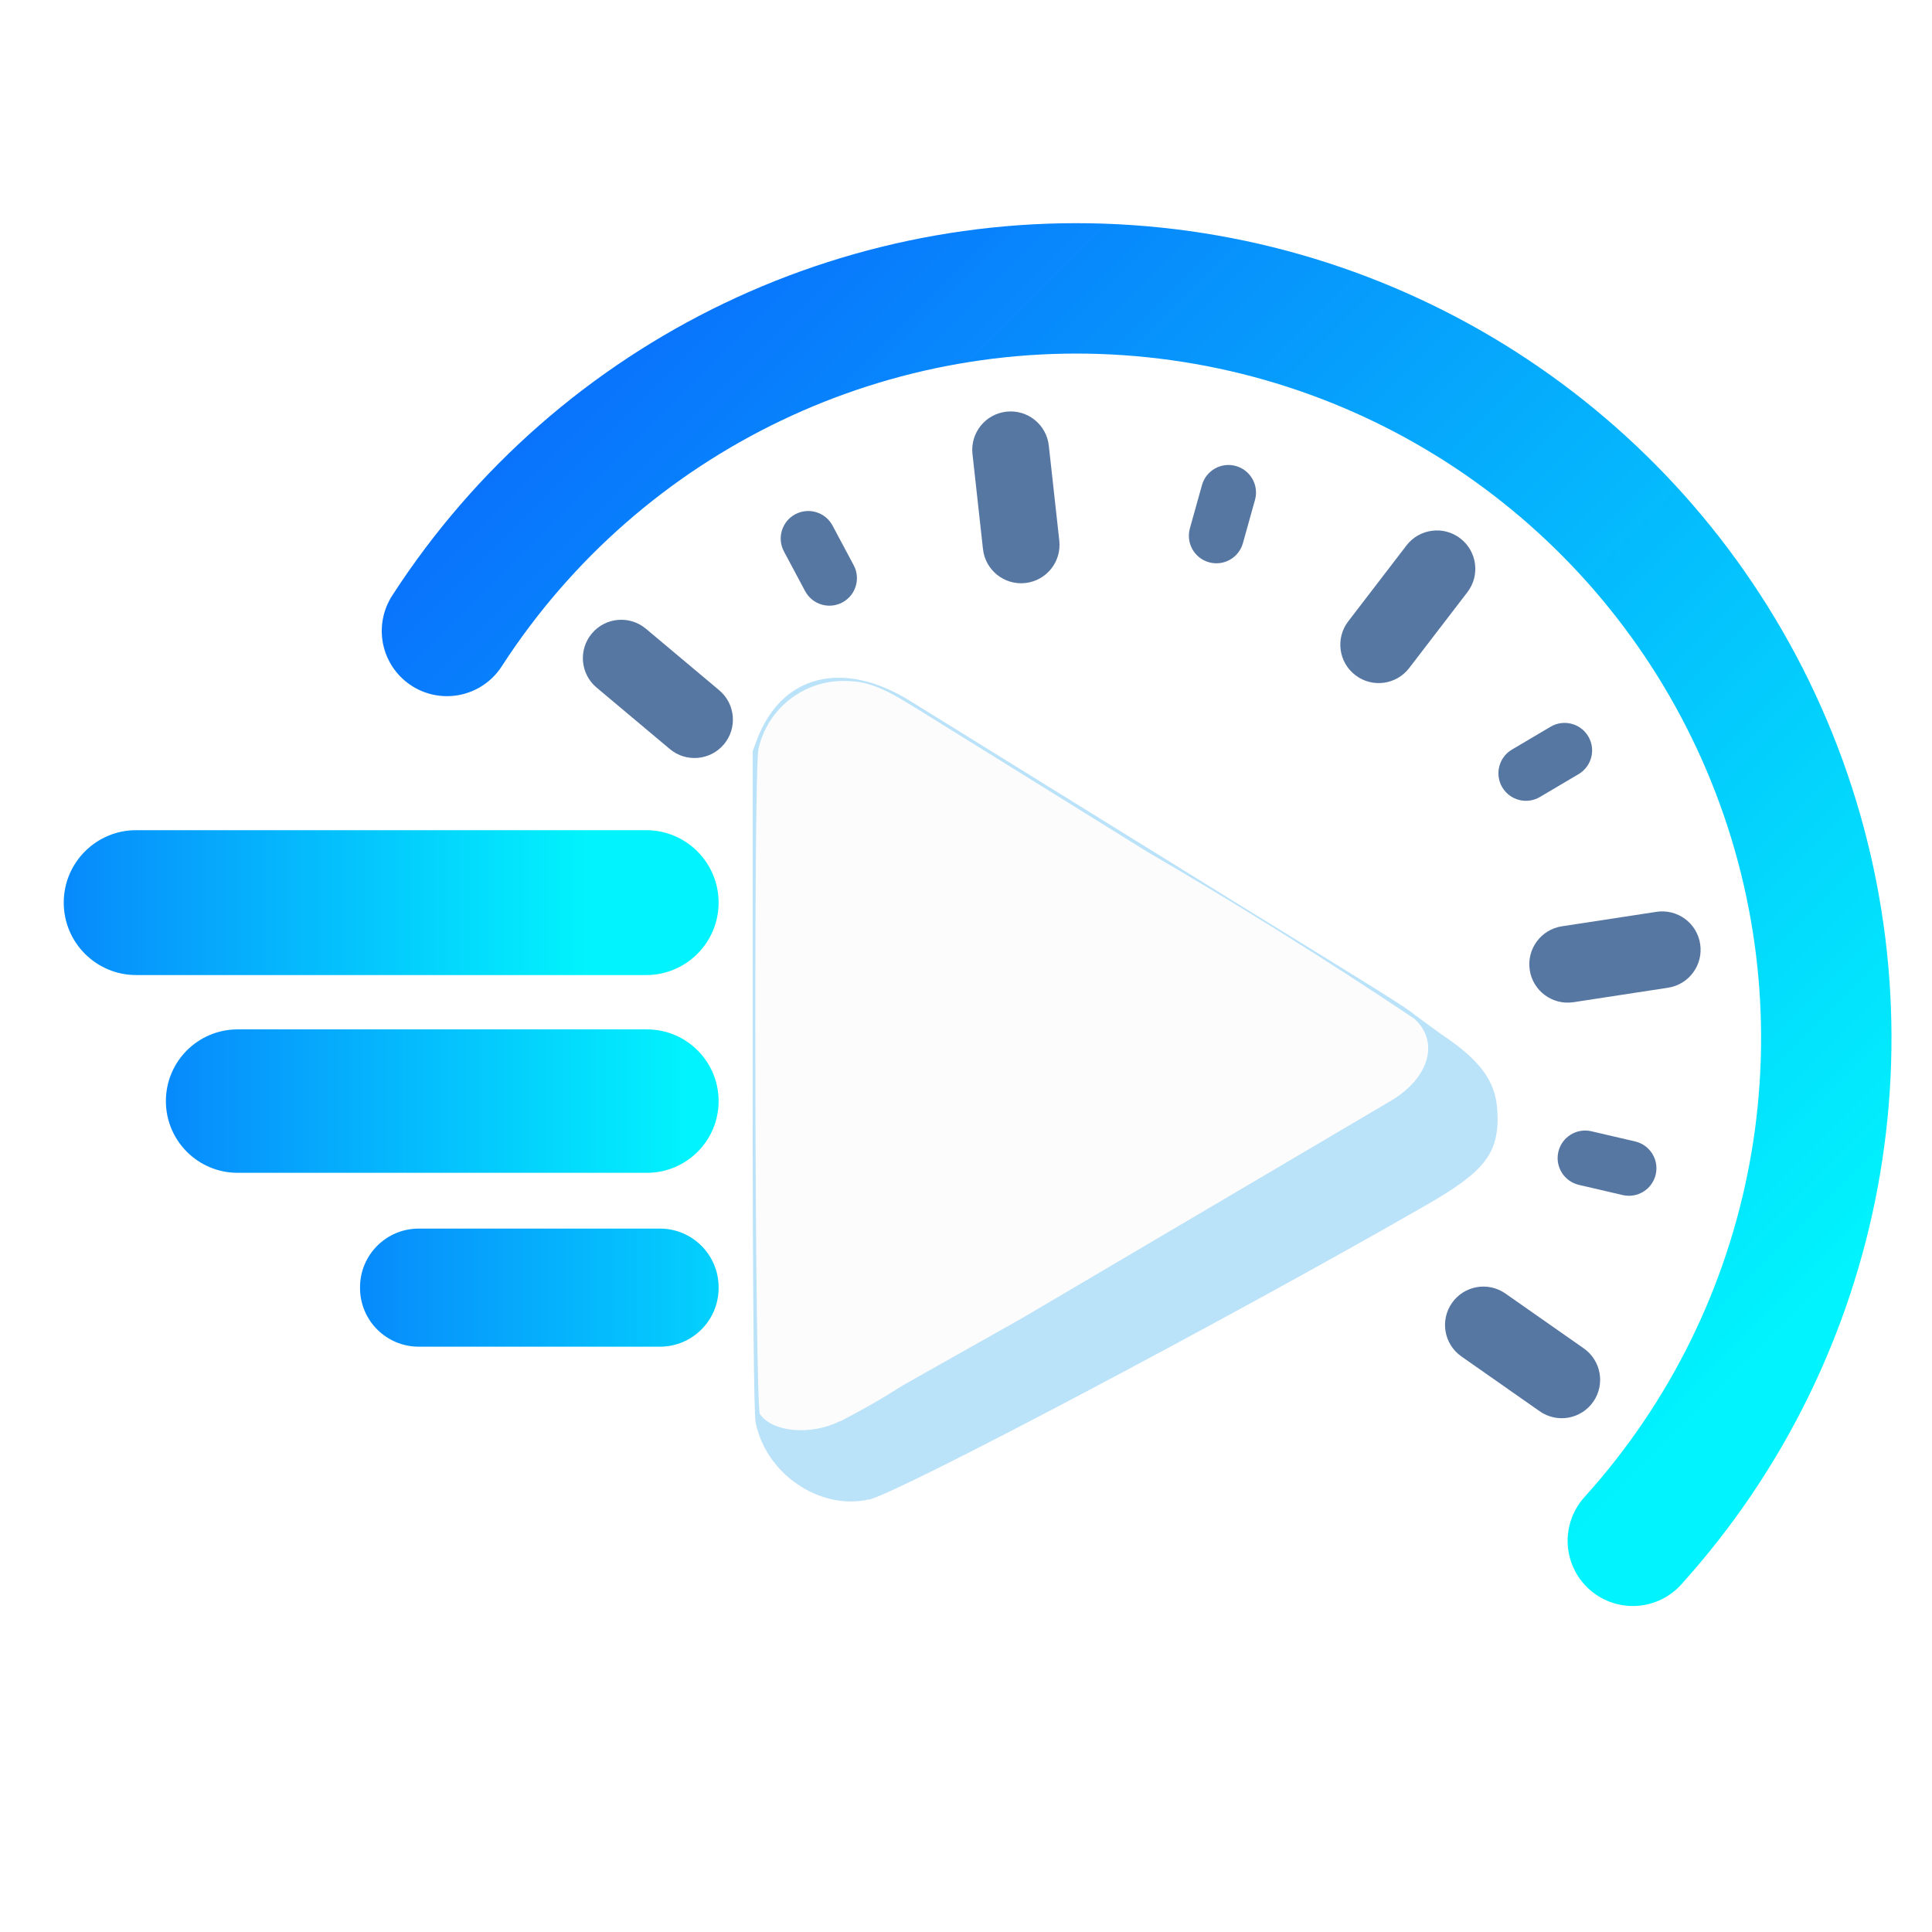
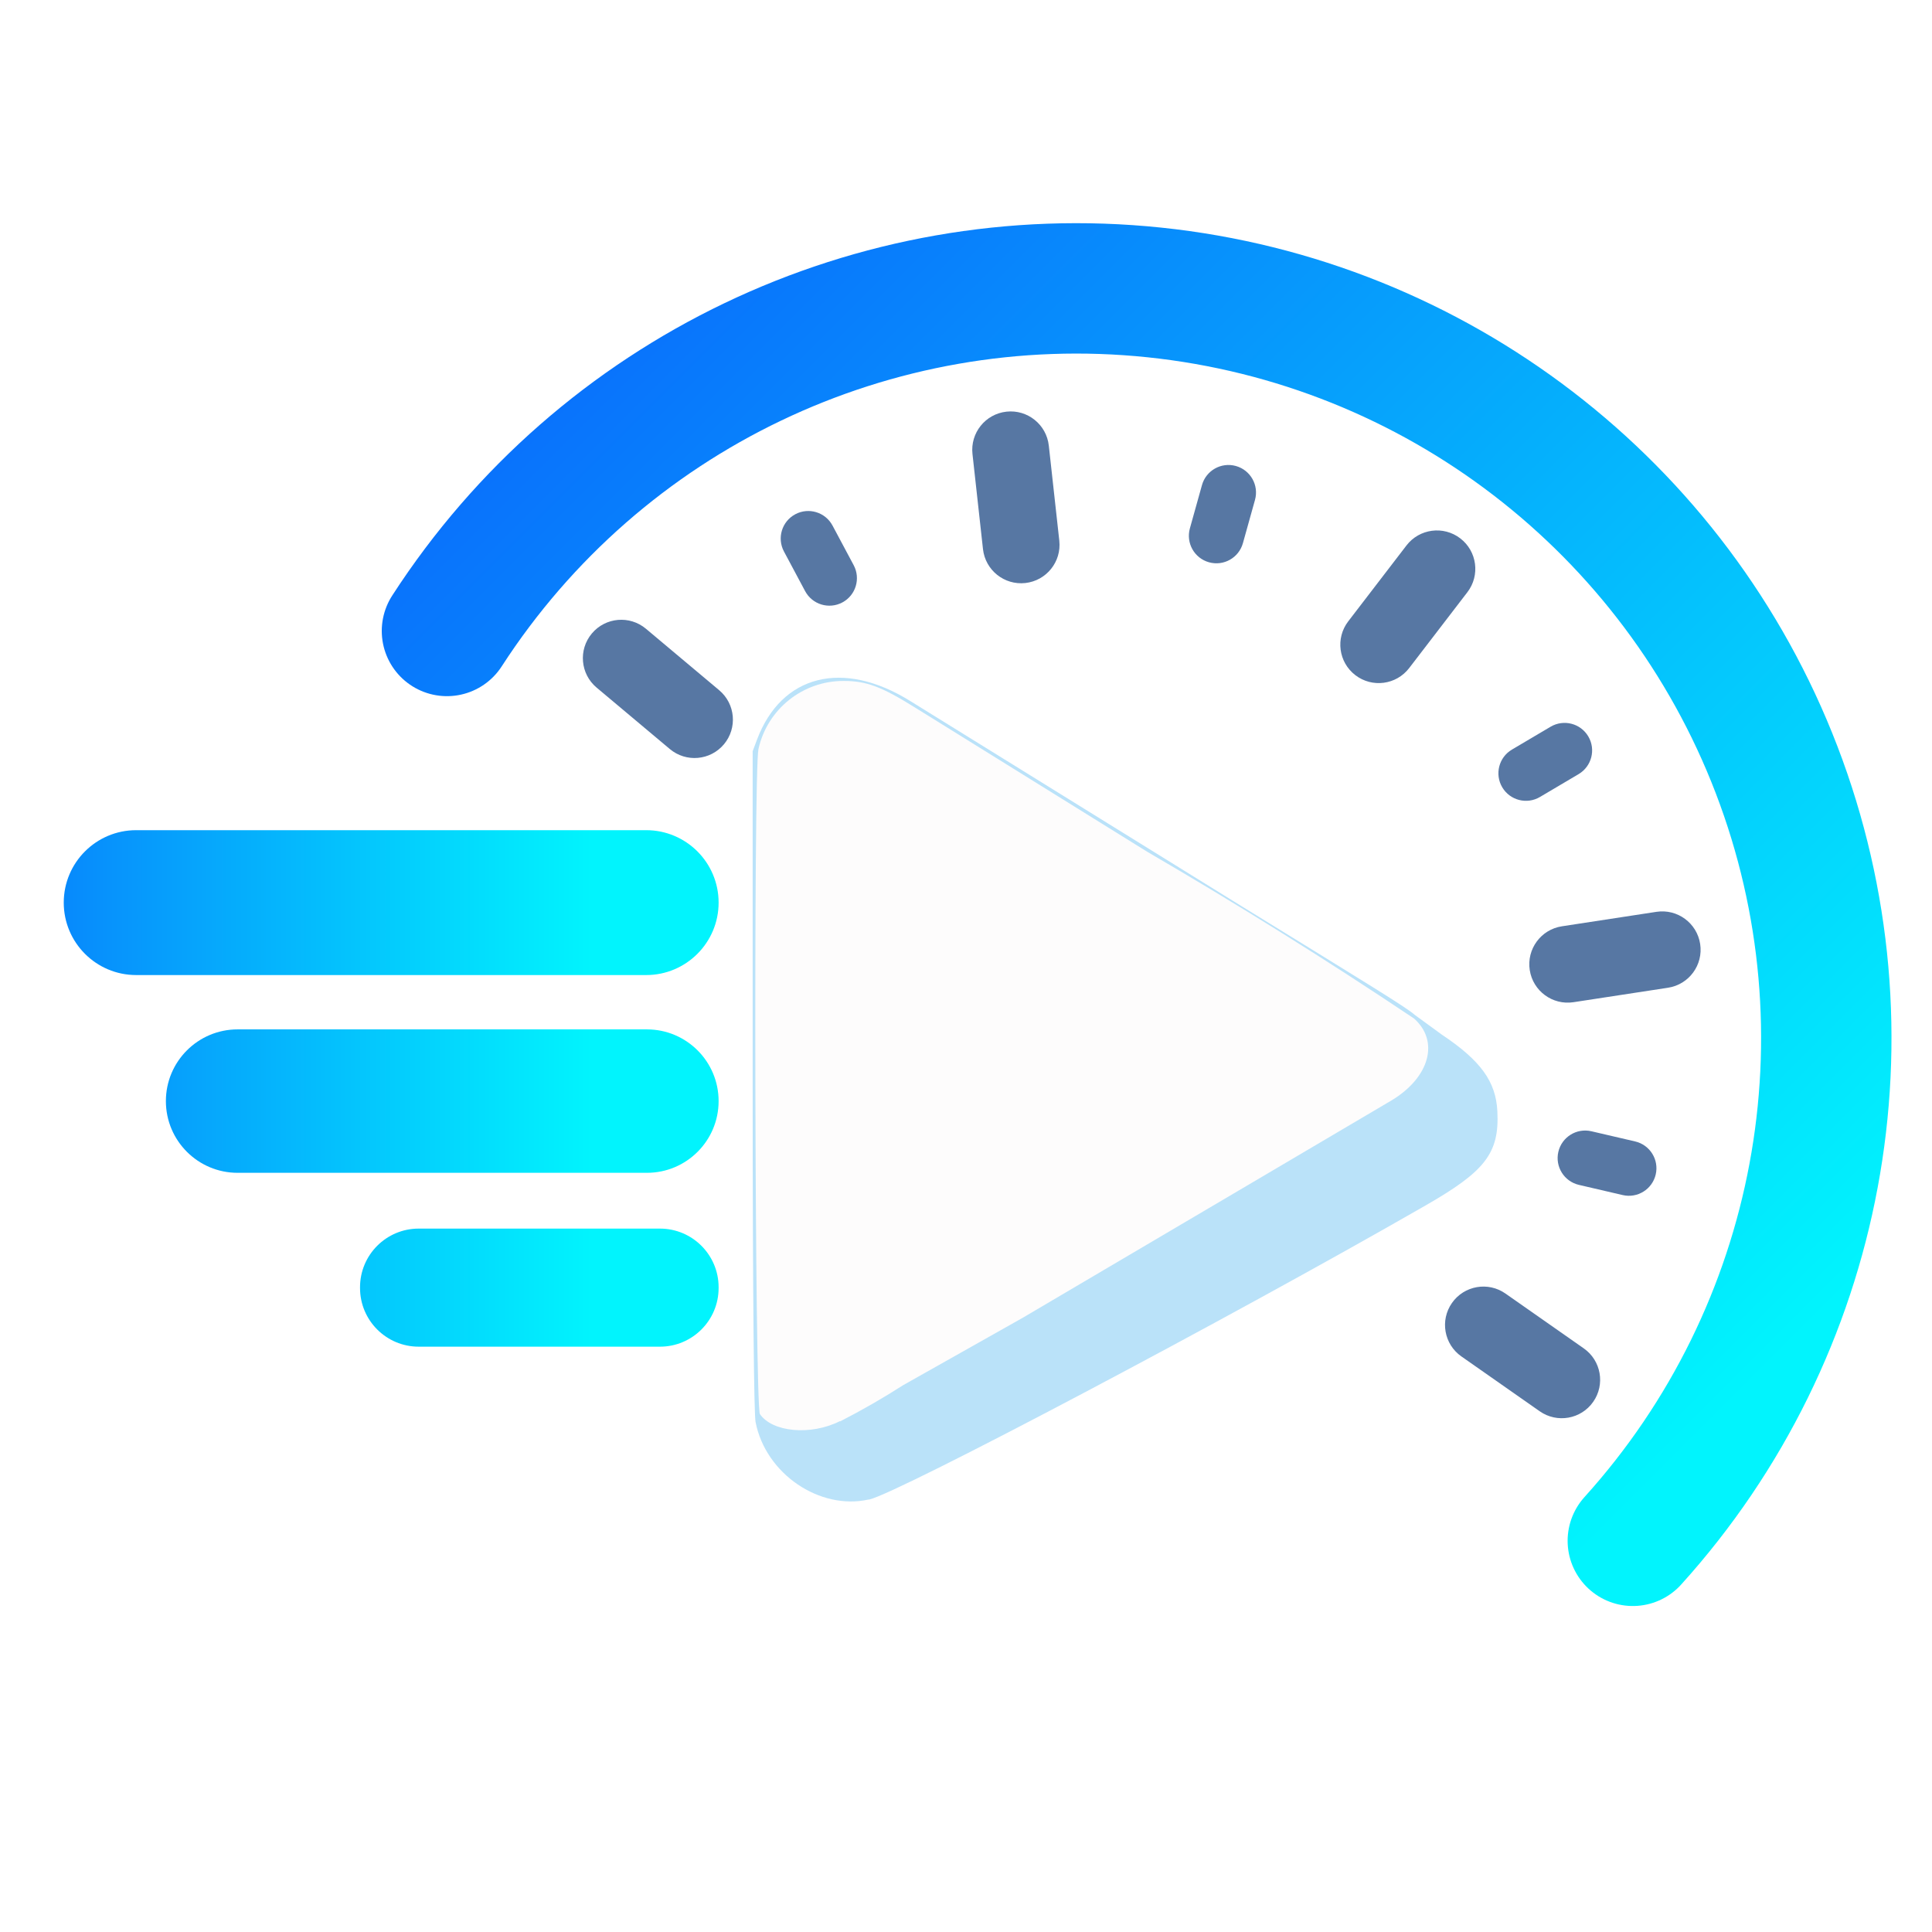
<svg xmlns="http://www.w3.org/2000/svg" xml:space="preserve" width="1000" height="1000" viewBox="0 0 266.7 266.7">
  <defs>
    <rect id="c" width="10.6" height="23.8" x="124.8" y="36" rx="5.3" />
    <rect id="d" width="7.6" height="13.8" x="126.3" y="41" rx="3.8" />
-     <rect id="g" width="90.4" height="20" x="0" y="0" rx="10" />
-     <rect id="h" width="76.3" height="19.8" x="0" y="0" rx="9.9" />
-     <rect id="i" width="49.5" height="16.3" x="0" y="0" rx="8.1" />
    <linearGradient id="a">
      <stop offset="0" stop-color="#0970fc" />
      <stop offset="1" stop-color="#01f4fd" />
    </linearGradient>
    <linearGradient id="b" x1="57.2" x2="210.5" y1="30.5" y2="183.8" gradientUnits="userSpaceOnUse" href="#a" />
-     <linearGradient id="e" x1="-17.6" x2="72.8" y1="0" y2="0" gradientUnits="userSpaceOnUse">
+     <linearGradient id="e" x1="-35.2" x2="55.2" y1="0" y2="0" gradientUnits="userSpaceOnUse">
      <stop offset="0" stop-color="#0970fc" />
      <stop offset="1" stop-color="#01f4fd" />
    </linearGradient>
  </defs>
  <path fill="none" stroke="url(#b)" stroke-linecap="round" stroke-linejoin="round" stroke-width="18" d="M43.3 66.8A103.5 103.5 0 1 1 207 192.4" transform="translate(18.4 20.3)" />
  <g fill="#5777a3" transform="translate(18.4 20.3)">
    <use href="#c" transform="rotate(-50 130.1 123.2)" />
    <use href="#d" transform="rotate(-28.1 130.1 123.2)" />
    <use href="#c" transform="rotate(-6.3 130.1 123.2)" />
    <use href="#d" transform="rotate(15.6 130.1 123.2)" />
    <use href="#c" transform="rotate(37.5 130.1 123.2)" />
    <use href="#d" transform="rotate(59.4 130.1 123.2)" />
    <use href="#c" transform="rotate(81.3 130.1 123.2)" />
    <use href="#d" transform="rotate(103.1 130.1 123.2)" />
    <use href="#c" transform="rotate(125 130.1 123.2)" />
  </g>
  <path fill="#bae2f9" d="M120 207c4.2-1 49.3-24.8 76.8-40.6 8.2-4.7 10.2-7.2 9.9-13-.2-4.1-2.3-7-7.7-10.6l-3.7-2.7c-1.1-1-6.2-4.1-23.9-15l-45.7-28.3c-9.3-5.8-17.8-3.7-21.2 5.3l-.6 1.6v45.6c0 31.7.2 46 .4 47 1.4 7.2 8.9 12.2 15.6 10.7" />
  <path fill="#fdfcfc" d="M116 196.2a104 104 0 0 0 8.7-5l16.5-9.3 29.7-17.5 21.2-12.5c5.3-3.2 6.6-8.2 3.1-11.3a688 688 0 0 0-36.8-23l-32.2-20c-4.5-2.8-6.6-3.6-9.7-3.6a12 12 0 0 0-11.8 9.4c-.7 3.1-.5 90.7.2 91.8 1.7 2.5 7 3 11 1" />
  <g fill="url(#e)" transform="translate(26.4 .7)">
-     <use x="-17.6" y="113.9" href="#g" />
-     <use x="-3.5" y="141.4" href="#h" />
-     <use x="23.3" y="168.9" href="#i" />
+     <rect width="90.4" height="20" x="-17.6" y="113.9" rx="10" />
+     <rect width="76.3" height="19.8" x="-3.5" y="141.4" rx="9.9" />
+     <rect width="49.5" height="16.3" x="23.3" y="168.9" rx="8.1" />
  </g>
</svg>
